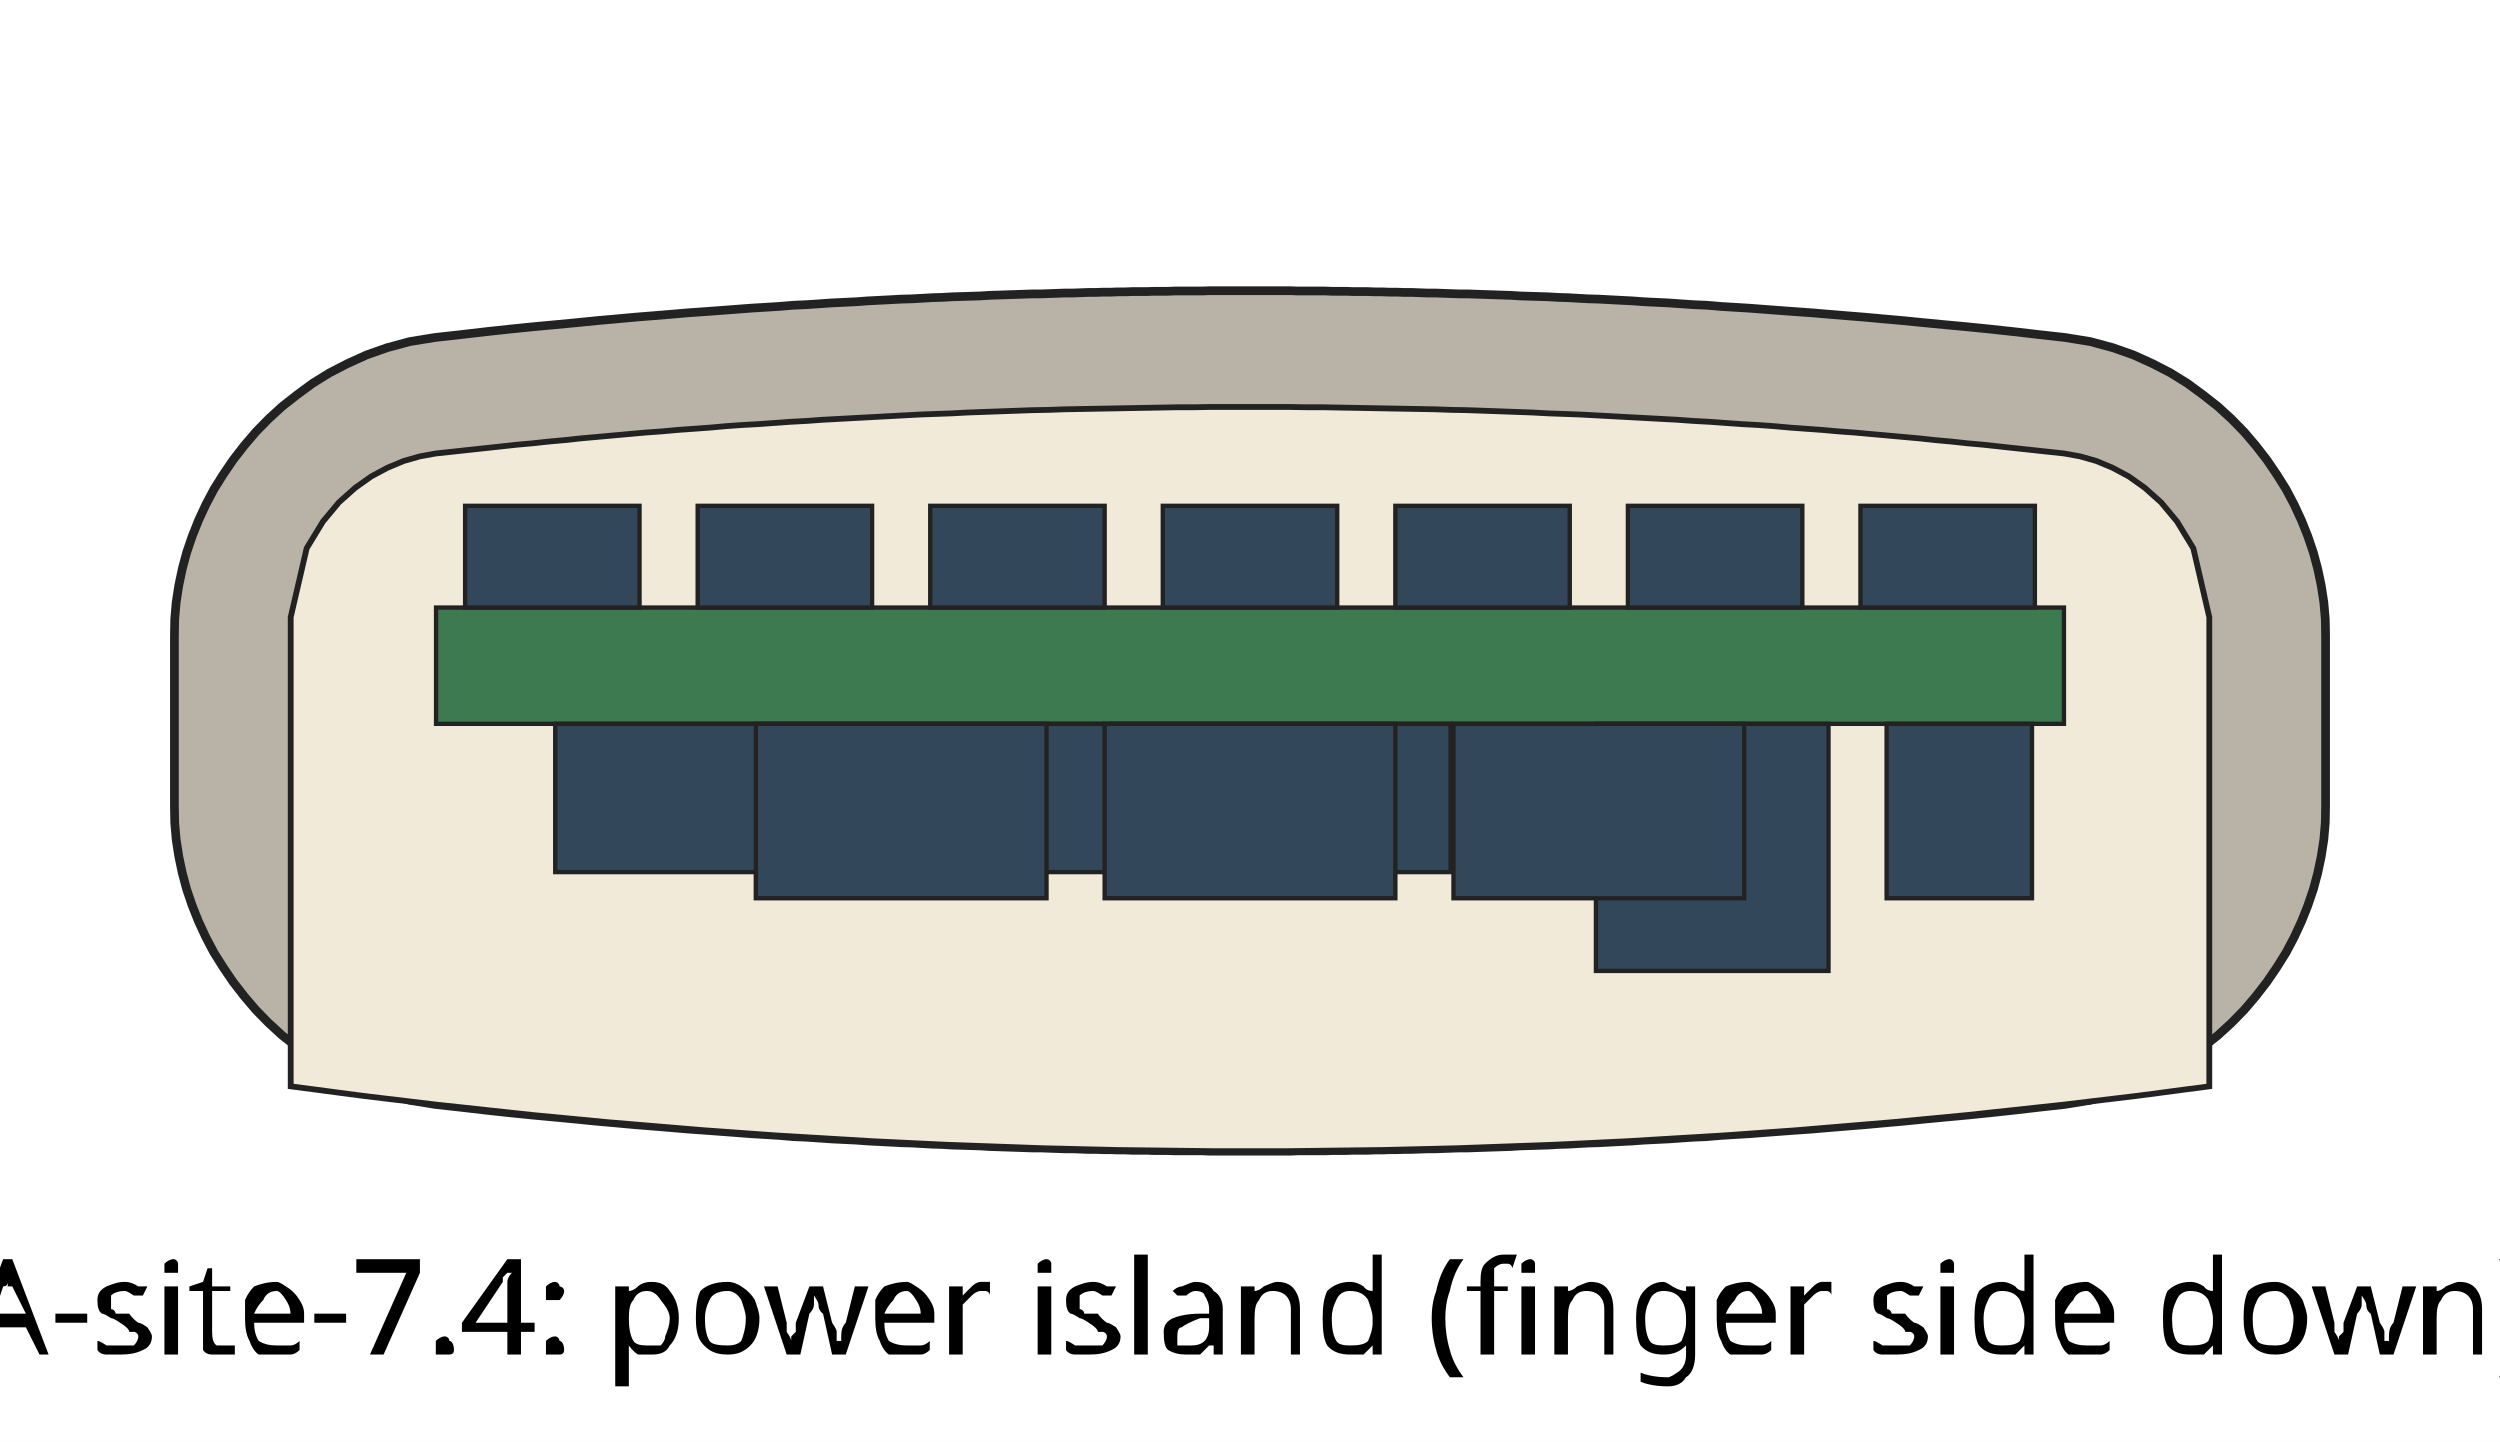
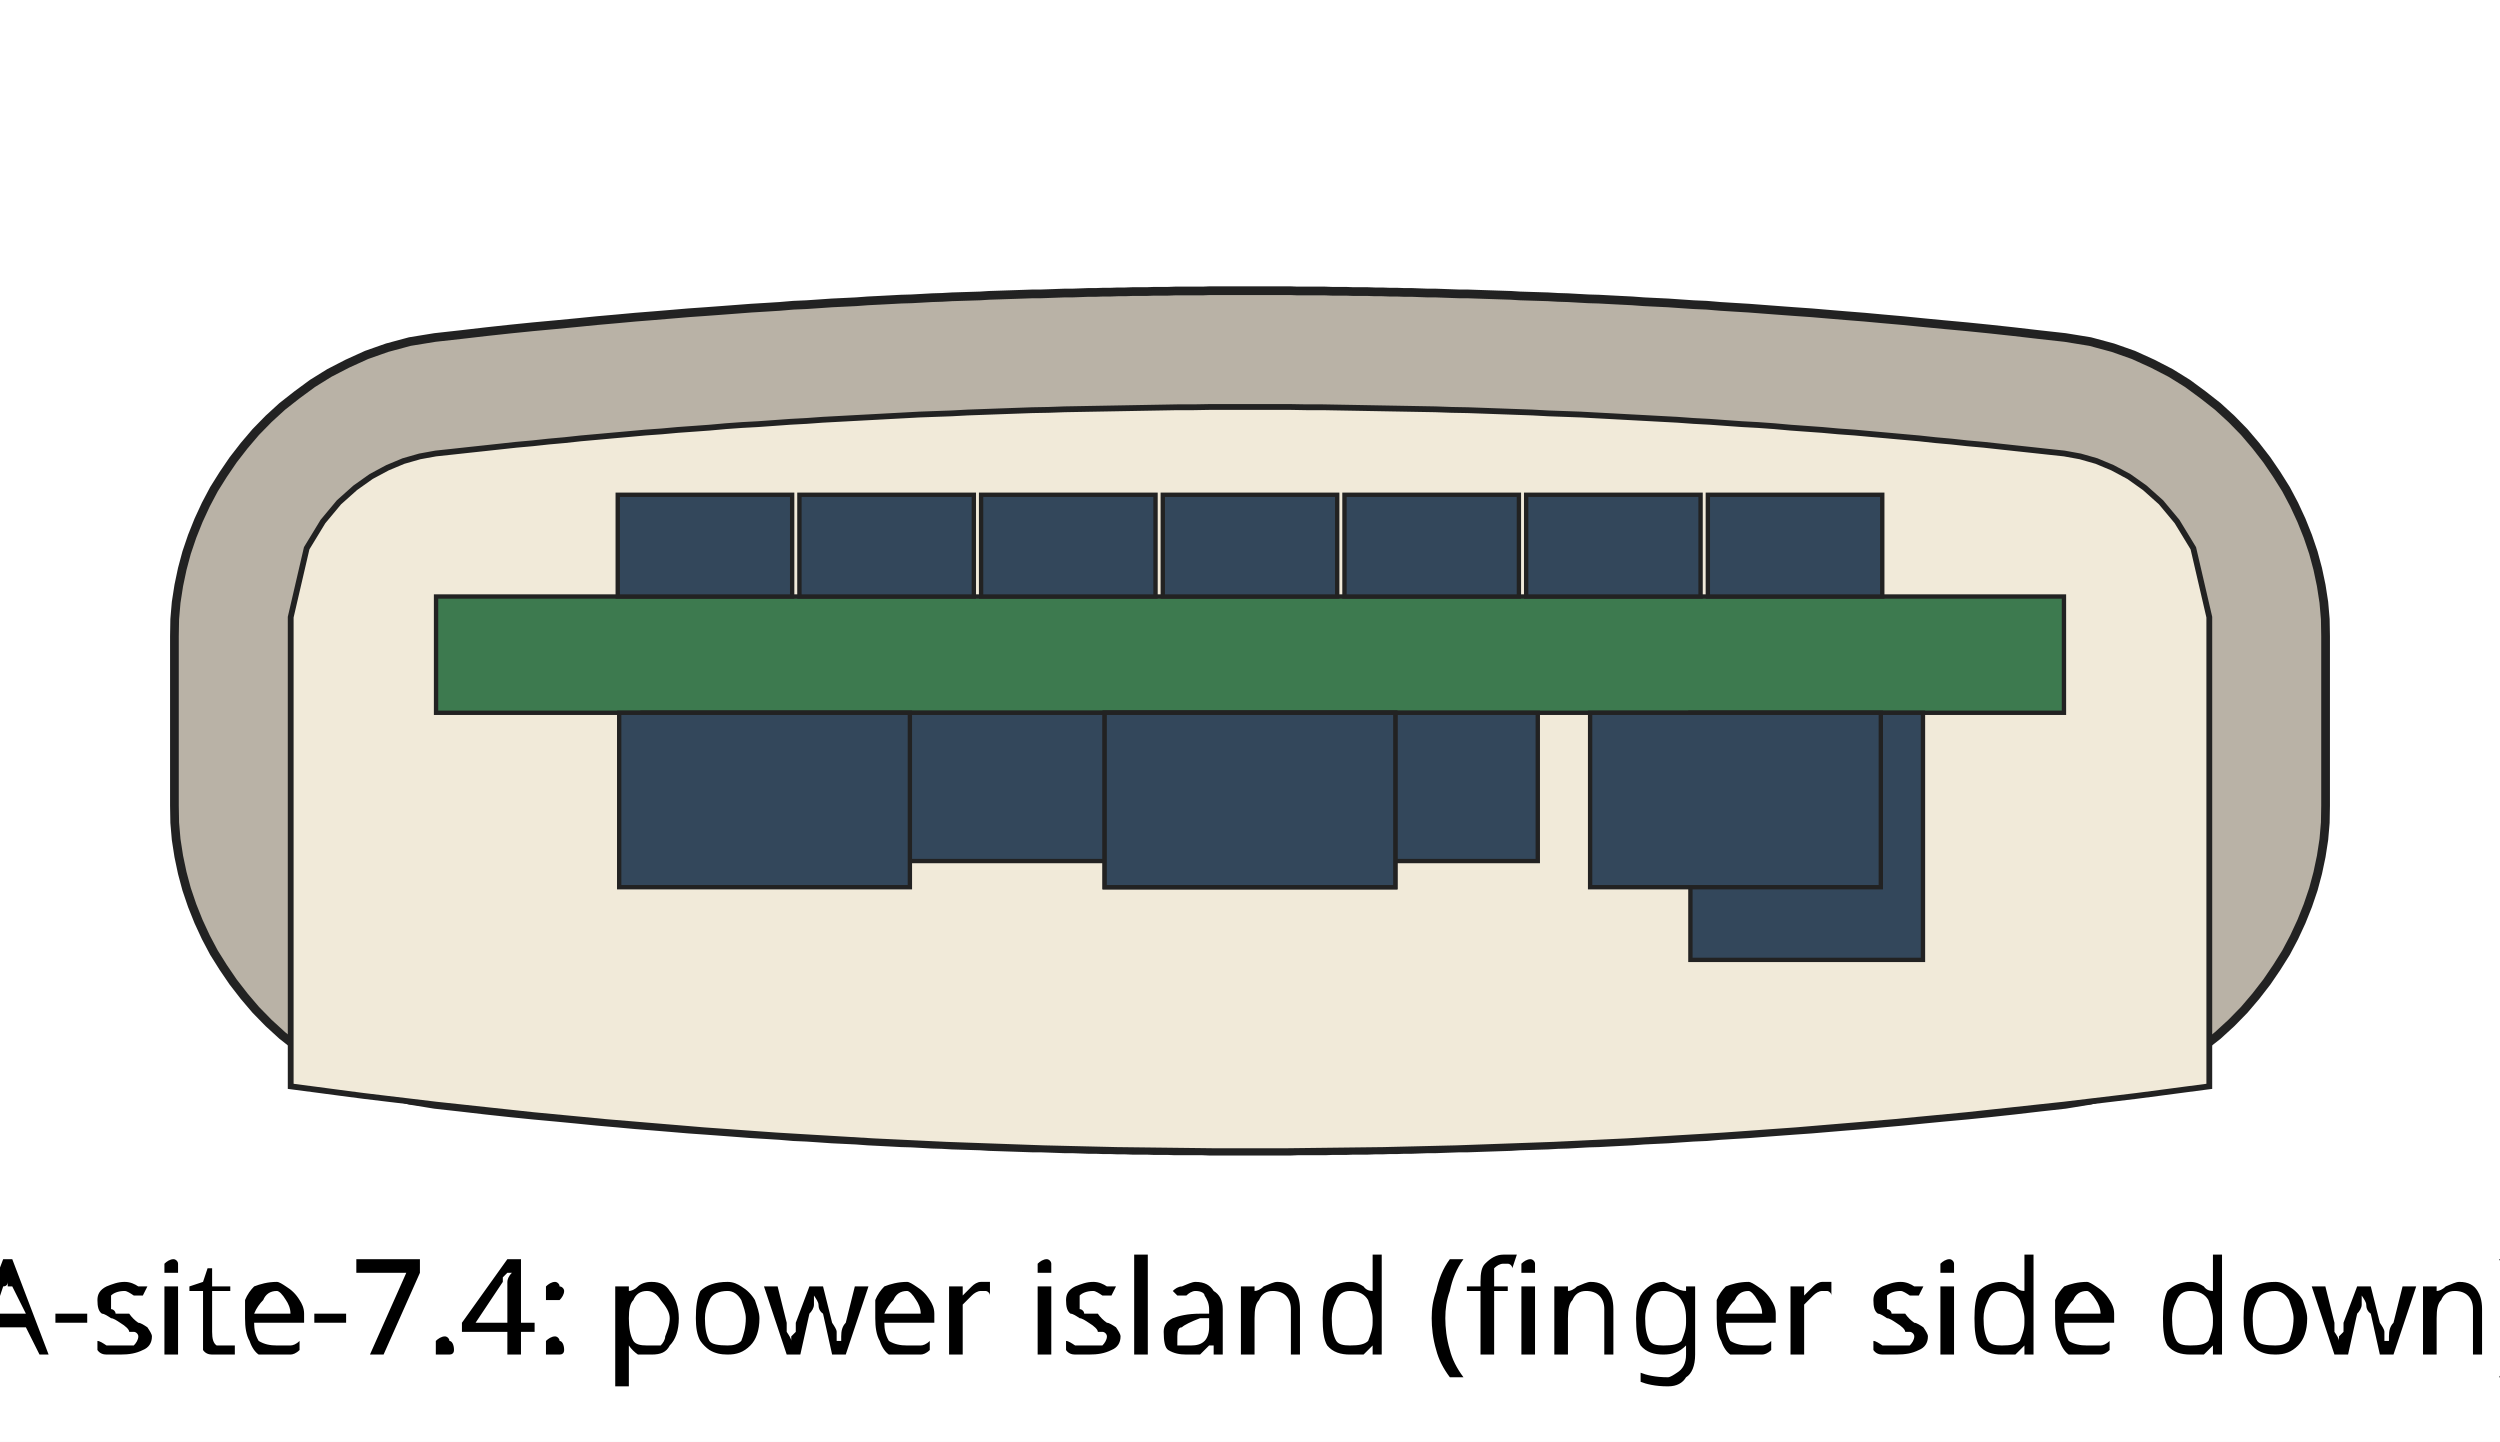
<svg xmlns="http://www.w3.org/2000/svg" viewBox="-4.30 -2.48 8.60 4.96" width="640" font-family="sans-serif">
  <rect x="-4.30" y="-2.48" width="8.60" height="4.96" fill="#fff" />
  <polygon points="0.000,-1.480 0.023,-1.480 0.047,-1.480 0.070,-1.480 0.093,-1.480 0.116,-1.480 0.140,-1.480 0.163,-1.479 0.187,-1.479 0.211,-1.479 0.234,-1.479 0.258,-1.479 0.282,-1.478 0.306,-1.478 0.330,-1.478 0.355,-1.477 0.379,-1.477 0.404,-1.477 0.429,-1.476 0.454,-1.476 0.479,-1.475 0.505,-1.475 0.531,-1.474 0.557,-1.474 0.583,-1.473 0.610,-1.472 0.637,-1.472 0.664,-1.471 0.692,-1.470 0.720,-1.469 0.748,-1.469 0.777,-1.468 0.806,-1.467 0.836,-1.466 0.866,-1.465 0.897,-1.464 0.928,-1.462 0.960,-1.461 0.992,-1.460 1.025,-1.459 1.059,-1.457 1.093,-1.456 1.128,-1.454 1.164,-1.452 1.200,-1.451 1.237,-1.449 1.275,-1.447 1.315,-1.445 1.355,-1.442 1.396,-1.440 1.438,-1.438 1.481,-1.435 1.525,-1.432 1.571,-1.430 1.618,-1.426 1.666,-1.423 1.716,-1.420 1.768,-1.416 1.821,-1.412 1.875,-1.408 1.932,-1.404 1.991,-1.399 2.051,-1.394 2.114,-1.389 2.179,-1.383 2.247,-1.377 2.317,-1.370 2.390,-1.363 2.466,-1.356 2.545,-1.348 2.628,-1.339 2.714,-1.329 2.804,-1.319 2.890,-1.305 2.968,-1.284 3.039,-1.259 3.105,-1.229 3.167,-1.197 3.225,-1.161 3.278,-1.122 3.329,-1.082 3.376,-1.039 3.420,-0.994 3.460,-0.947 3.498,-0.898 3.532,-0.848 3.564,-0.797 3.592,-0.744 3.617,-0.690 3.639,-0.635 3.658,-0.579 3.673,-0.523 3.685,-0.466 3.694,-0.408 3.699,-0.350 3.700,-0.291 3.700,-0.233 3.700,-0.174 3.700,-0.116 3.700,-0.058 3.700,-0.000 3.700,0.058 3.700,0.116 3.700,0.174 3.700,0.233 3.700,0.291 3.699,0.350 3.694,0.408 3.685,0.466 3.673,0.523 3.658,0.579 3.639,0.635 3.617,0.690 3.592,0.744 3.564,0.797 3.532,0.848 3.498,0.898 3.460,0.947 3.420,0.994 3.376,1.039 3.329,1.082 3.278,1.122 3.225,1.161 3.167,1.197 3.105,1.229 3.039,1.259 2.968,1.284 2.890,1.305 2.804,1.319 2.714,1.329 2.628,1.339 2.545,1.348 2.466,1.356 2.390,1.363 2.317,1.370 2.247,1.377 2.179,1.383 2.114,1.389 2.051,1.394 1.991,1.399 1.932,1.404 1.875,1.408 1.821,1.412 1.768,1.416 1.716,1.420 1.666,1.423 1.618,1.426 1.571,1.430 1.525,1.432 1.481,1.435 1.438,1.438 1.396,1.440 1.355,1.442 1.315,1.445 1.275,1.447 1.237,1.449 1.200,1.451 1.164,1.452 1.128,1.454 1.093,1.456 1.059,1.457 1.025,1.459 0.992,1.460 0.960,1.461 0.928,1.462 0.897,1.464 0.866,1.465 0.836,1.466 0.806,1.467 0.777,1.468 0.748,1.469 0.720,1.469 0.692,1.470 0.664,1.471 0.637,1.472 0.610,1.472 0.583,1.473 0.557,1.474 0.531,1.474 0.505,1.475 0.479,1.475 0.454,1.476 0.429,1.476 0.404,1.477 0.379,1.477 0.355,1.477 0.330,1.478 0.306,1.478 0.282,1.478 0.258,1.479 0.234,1.479 0.211,1.479 0.187,1.479 0.163,1.479 0.140,1.480 0.116,1.480 0.093,1.480 0.070,1.480 0.047,1.480 0.023,1.480 0.000,1.480 -0.023,1.480 -0.047,1.480 -0.070,1.480 -0.093,1.480 -0.116,1.480 -0.140,1.480 -0.163,1.479 -0.187,1.479 -0.211,1.479 -0.234,1.479 -0.258,1.479 -0.282,1.478 -0.306,1.478 -0.330,1.478 -0.355,1.477 -0.379,1.477 -0.404,1.477 -0.429,1.476 -0.454,1.476 -0.479,1.475 -0.505,1.475 -0.531,1.474 -0.557,1.474 -0.583,1.473 -0.610,1.472 -0.637,1.472 -0.664,1.471 -0.692,1.470 -0.720,1.469 -0.748,1.469 -0.777,1.468 -0.806,1.467 -0.836,1.466 -0.866,1.465 -0.897,1.464 -0.928,1.462 -0.960,1.461 -0.992,1.460 -1.025,1.459 -1.059,1.457 -1.093,1.456 -1.128,1.454 -1.164,1.452 -1.200,1.451 -1.237,1.449 -1.275,1.447 -1.315,1.445 -1.355,1.442 -1.396,1.440 -1.438,1.438 -1.481,1.435 -1.525,1.432 -1.571,1.430 -1.618,1.426 -1.666,1.423 -1.716,1.420 -1.768,1.416 -1.821,1.412 -1.875,1.408 -1.932,1.404 -1.991,1.399 -2.051,1.394 -2.114,1.389 -2.179,1.383 -2.247,1.377 -2.317,1.370 -2.390,1.363 -2.466,1.356 -2.545,1.348 -2.628,1.339 -2.714,1.329 -2.804,1.319 -2.890,1.305 -2.968,1.284 -3.039,1.259 -3.105,1.229 -3.167,1.197 -3.225,1.161 -3.278,1.122 -3.329,1.082 -3.376,1.039 -3.420,0.994 -3.460,0.947 -3.498,0.898 -3.532,0.848 -3.564,0.797 -3.592,0.744 -3.617,0.690 -3.639,0.635 -3.658,0.579 -3.673,0.523 -3.685,0.466 -3.694,0.408 -3.699,0.350 -3.700,0.291 -3.700,0.233 -3.700,0.174 -3.700,0.116 -3.700,0.058 -3.700,0.000 -3.700,-0.058 -3.700,-0.116 -3.700,-0.174 -3.700,-0.233 -3.700,-0.291 -3.699,-0.350 -3.694,-0.408 -3.685,-0.466 -3.673,-0.523 -3.658,-0.579 -3.639,-0.635 -3.617,-0.690 -3.592,-0.744 -3.564,-0.797 -3.532,-0.848 -3.498,-0.898 -3.460,-0.947 -3.420,-0.994 -3.376,-1.039 -3.329,-1.082 -3.278,-1.122 -3.225,-1.161 -3.167,-1.197 -3.105,-1.229 -3.039,-1.259 -2.968,-1.284 -2.890,-1.305 -2.804,-1.319 -2.714,-1.329 -2.628,-1.339 -2.545,-1.348 -2.466,-1.356 -2.390,-1.363 -2.317,-1.370 -2.247,-1.377 -2.179,-1.383 -2.114,-1.389 -2.051,-1.394 -1.991,-1.399 -1.932,-1.404 -1.875,-1.408 -1.821,-1.412 -1.768,-1.416 -1.716,-1.420 -1.666,-1.423 -1.618,-1.426 -1.571,-1.430 -1.525,-1.432 -1.481,-1.435 -1.438,-1.438 -1.396,-1.440 -1.355,-1.442 -1.315,-1.445 -1.275,-1.447 -1.237,-1.449 -1.200,-1.451 -1.164,-1.452 -1.128,-1.454 -1.093,-1.456 -1.059,-1.457 -1.025,-1.459 -0.992,-1.460 -0.960,-1.461 -0.928,-1.462 -0.897,-1.464 -0.866,-1.465 -0.836,-1.466 -0.806,-1.467 -0.777,-1.468 -0.748,-1.469 -0.720,-1.469 -0.692,-1.470 -0.664,-1.471 -0.637,-1.472 -0.610,-1.472 -0.583,-1.473 -0.557,-1.474 -0.531,-1.474 -0.505,-1.475 -0.479,-1.475 -0.454,-1.476 -0.429,-1.476 -0.404,-1.477 -0.379,-1.477 -0.355,-1.477 -0.330,-1.478 -0.306,-1.478 -0.282,-1.478 -0.258,-1.479 -0.234,-1.479 -0.211,-1.479 -0.187,-1.479 -0.163,-1.479 -0.140,-1.480 -0.116,-1.480 -0.093,-1.480 -0.070,-1.480 -0.047,-1.480 -0.023,-1.480" fill="#b9b2a6" stroke="#222" stroke-width="0.03" />
  <polygon points="-3.300,-0.357 -3.245,-0.594 -3.189,-0.686 -3.134,-0.752 -3.078,-0.802 -3.023,-0.841 -2.967,-0.871 -2.912,-0.894 -2.856,-0.910 -2.801,-0.920 -2.745,-0.926 -2.690,-0.932 -2.634,-0.938 -2.579,-0.944 -2.524,-0.950 -2.468,-0.955 -2.413,-0.961 -2.357,-0.966 -2.302,-0.972 -2.246,-0.977 -2.191,-0.982 -2.135,-0.987 -2.080,-0.992 -2.024,-0.996 -1.969,-1.001 -1.913,-1.005 -1.858,-1.009 -1.803,-1.014 -1.747,-1.018 -1.692,-1.021 -1.636,-1.025 -1.581,-1.029 -1.525,-1.032 -1.470,-1.036 -1.414,-1.039 -1.359,-1.042 -1.303,-1.045 -1.248,-1.048 -1.192,-1.051 -1.137,-1.054 -1.082,-1.056 -1.026,-1.058 -0.971,-1.061 -0.915,-1.063 -0.860,-1.065 -0.804,-1.067 -0.749,-1.069 -0.693,-1.070 -0.638,-1.072 -0.582,-1.073 -0.527,-1.074 -0.471,-1.075 -0.416,-1.076 -0.361,-1.077 -0.305,-1.078 -0.250,-1.079 -0.194,-1.079 -0.139,-1.080 -0.083,-1.080 -0.028,-1.080 0.028,-1.080 0.083,-1.080 0.139,-1.080 0.194,-1.079 0.250,-1.079 0.305,-1.078 0.361,-1.077 0.416,-1.076 0.471,-1.075 0.527,-1.074 0.582,-1.073 0.638,-1.072 0.693,-1.070 0.749,-1.069 0.804,-1.067 0.860,-1.065 0.915,-1.063 0.971,-1.061 1.026,-1.058 1.082,-1.056 1.137,-1.054 1.192,-1.051 1.248,-1.048 1.303,-1.045 1.359,-1.042 1.414,-1.039 1.470,-1.036 1.525,-1.032 1.581,-1.029 1.636,-1.025 1.692,-1.021 1.747,-1.018 1.803,-1.014 1.858,-1.009 1.913,-1.005 1.969,-1.001 2.024,-0.996 2.080,-0.992 2.135,-0.987 2.191,-0.982 2.246,-0.977 2.302,-0.972 2.357,-0.966 2.413,-0.961 2.468,-0.955 2.524,-0.950 2.579,-0.944 2.634,-0.938 2.690,-0.932 2.745,-0.926 2.801,-0.920 2.856,-0.910 2.912,-0.894 2.967,-0.871 3.023,-0.841 3.078,-0.802 3.134,-0.752 3.189,-0.686 3.245,-0.594 3.300,-0.357 3.300,1.257 3.216,1.268 3.133,1.279 3.049,1.290 2.966,1.300 2.882,1.310 2.799,1.320 2.715,1.329 2.632,1.338 2.548,1.347 2.465,1.356 2.381,1.364 2.297,1.372 2.214,1.380 2.130,1.387 2.047,1.394 1.963,1.401 1.880,1.408 1.796,1.414 1.713,1.420 1.629,1.426 1.546,1.431 1.462,1.436 1.378,1.441 1.295,1.446 1.211,1.450 1.128,1.454 1.044,1.458 0.961,1.461 0.877,1.464 0.794,1.467 0.710,1.470 0.627,1.472 0.543,1.474 0.459,1.476 0.376,1.477 0.292,1.478 0.209,1.479 0.125,1.480 0.042,1.480 -0.042,1.480 -0.125,1.480 -0.209,1.479 -0.292,1.478 -0.376,1.477 -0.459,1.476 -0.543,1.474 -0.627,1.472 -0.710,1.470 -0.794,1.467 -0.877,1.464 -0.961,1.461 -1.044,1.458 -1.128,1.454 -1.211,1.450 -1.295,1.446 -1.378,1.441 -1.462,1.436 -1.546,1.431 -1.629,1.426 -1.713,1.420 -1.796,1.414 -1.880,1.408 -1.963,1.401 -2.047,1.394 -2.130,1.387 -2.214,1.380 -2.297,1.372 -2.381,1.364 -2.465,1.356 -2.548,1.347 -2.632,1.338 -2.715,1.329 -2.799,1.320 -2.882,1.310 -2.966,1.300 -3.049,1.290 -3.133,1.279 -3.216,1.268 -3.300,1.257" fill="#f1ead9" stroke="#222" stroke-width="0.02" />
-   <polygon points="-2.800,0.010 -2.800,-0.390 2.800,-0.390 2.800,0.010" fill="#3d7a4f" stroke="#222" stroke-width="0.015" />
-   <polygon points="-2.390,0.520 -2.390,0.010 0.690,0.010 0.690,0.520" fill="#33475b" stroke="#222" stroke-width="0.015" />
-   <polygon points="1.190,0.860 1.190,0.010 1.990,0.010 1.990,0.860" fill="#33475b" stroke="#222" stroke-width="0.015" />
-   <polygon points="2.190,0.610 2.190,0.010 2.690,0.010 2.690,0.610" fill="#33475b" stroke="#222" stroke-width="0.015" />
-   <polygon points="-1.700,0.610 -1.700,0.010 -0.700,0.010 -0.700,0.610" fill="#33475b" stroke="#222" stroke-width="0.015" />
-   <polygon points="-0.500,0.610 -0.500,0.010 0.500,0.010 0.500,0.610" fill="#33475b" stroke="#222" stroke-width="0.015" />
-   <polygon points="0.700,0.610 0.700,0.010 1.700,0.010 1.700,0.610" fill="#33475b" stroke="#222" stroke-width="0.015" />
-   <polygon points="-2.700,-0.390 -2.700,-0.740 -2.100,-0.740 -2.100,-0.390" fill="#33475b" stroke="#222" stroke-width="0.015" />
-   <polygon points="-1.900,-0.390 -1.900,-0.740 -1.300,-0.740 -1.300,-0.390" fill="#33475b" stroke="#222" stroke-width="0.015" />
-   <polygon points="-1.100,-0.390 -1.100,-0.740 -0.500,-0.740 -0.500,-0.390" fill="#33475b" stroke="#222" stroke-width="0.015" />
-   <polygon points="-0.300,-0.390 -0.300,-0.740 0.300,-0.740 0.300,-0.390" fill="#33475b" stroke="#222" stroke-width="0.015" />
-   <polygon points="0.500,-0.390 0.500,-0.740 1.100,-0.740 1.100,-0.390" fill="#33475b" stroke="#222" stroke-width="0.015" />
-   <polygon points="1.300,-0.390 1.300,-0.740 1.900,-0.740 1.900,-0.390" fill="#33475b" stroke="#222" stroke-width="0.015" />
-   <polygon points="2.100,-0.390 2.100,-0.740 2.700,-0.740 2.700,-0.390" fill="#33475b" stroke="#222" stroke-width="0.015" />
+   <polygon points="-2.800,-0.028 -2.800,-0.428 2.800,-0.428 2.800,-0.028" fill="#3d7a4f" stroke="#222" stroke-width="0.015" />
+   <polygon points="-2.090,0.482 -2.090,-0.028 0.990,-0.028 0.990,0.482" fill="#33475b" stroke="#222" stroke-width="0.015" />
+   <polygon points="1.515,0.822 1.515,-0.028 2.315,-0.028 2.315,0.822" fill="#33475b" stroke="#222" stroke-width="0.015" />
+   <polygon points="-2.170,0.572 -2.170,-0.028 -1.170,-0.028 -1.170,0.572" fill="#33475b" stroke="#222" stroke-width="0.015" />
+   <polygon points="-0.500,0.572 -0.500,-0.028 0.500,-0.028 0.500,0.572" fill="#33475b" stroke="#222" stroke-width="0.015" />
+   <polygon points="1.170,0.572 1.170,-0.028 2.170,-0.028 2.170,0.572" fill="#33475b" stroke="#222" stroke-width="0.015" />
+   <polygon points="-0.500,0.572 -0.500,-0.028 0.500,-0.028 0.500,0.572" fill="#33475b" stroke="#222" stroke-width="0.015" />
+   <polygon points="-2.175,-0.428 -2.175,-0.778 -1.575,-0.778 -1.575,-0.428" fill="#33475b" stroke="#222" stroke-width="0.015" />
+   <polygon points="-0.925,-0.428 -0.925,-0.778 -0.325,-0.778 -0.325,-0.428" fill="#33475b" stroke="#222" stroke-width="0.015" />
+   <polygon points="0.325,-0.428 0.325,-0.778 0.925,-0.778 0.925,-0.428" fill="#33475b" stroke="#222" stroke-width="0.015" />
+   <polygon points="1.575,-0.428 1.575,-0.778 2.175,-0.778 2.175,-0.428" fill="#33475b" stroke="#222" stroke-width="0.015" />
+   <polygon points="-1.550,-0.428 -1.550,-0.778 -0.950,-0.778 -0.950,-0.428" fill="#33475b" stroke="#222" stroke-width="0.015" />
+   <polygon points="-0.300,-0.428 -0.300,-0.778 0.300,-0.778 0.300,-0.428" fill="#33475b" stroke="#222" stroke-width="0.015" />
+   <polygon points="0.950,-0.428 0.950,-0.778 1.550,-0.778 1.550,-0.428" fill="#33475b" stroke="#222" stroke-width="0.015" />
  <text x="0" y="2.18" font-size="0.45" text-anchor="middle">A-site-7.4: power island (finger side down)</text>
</svg>
